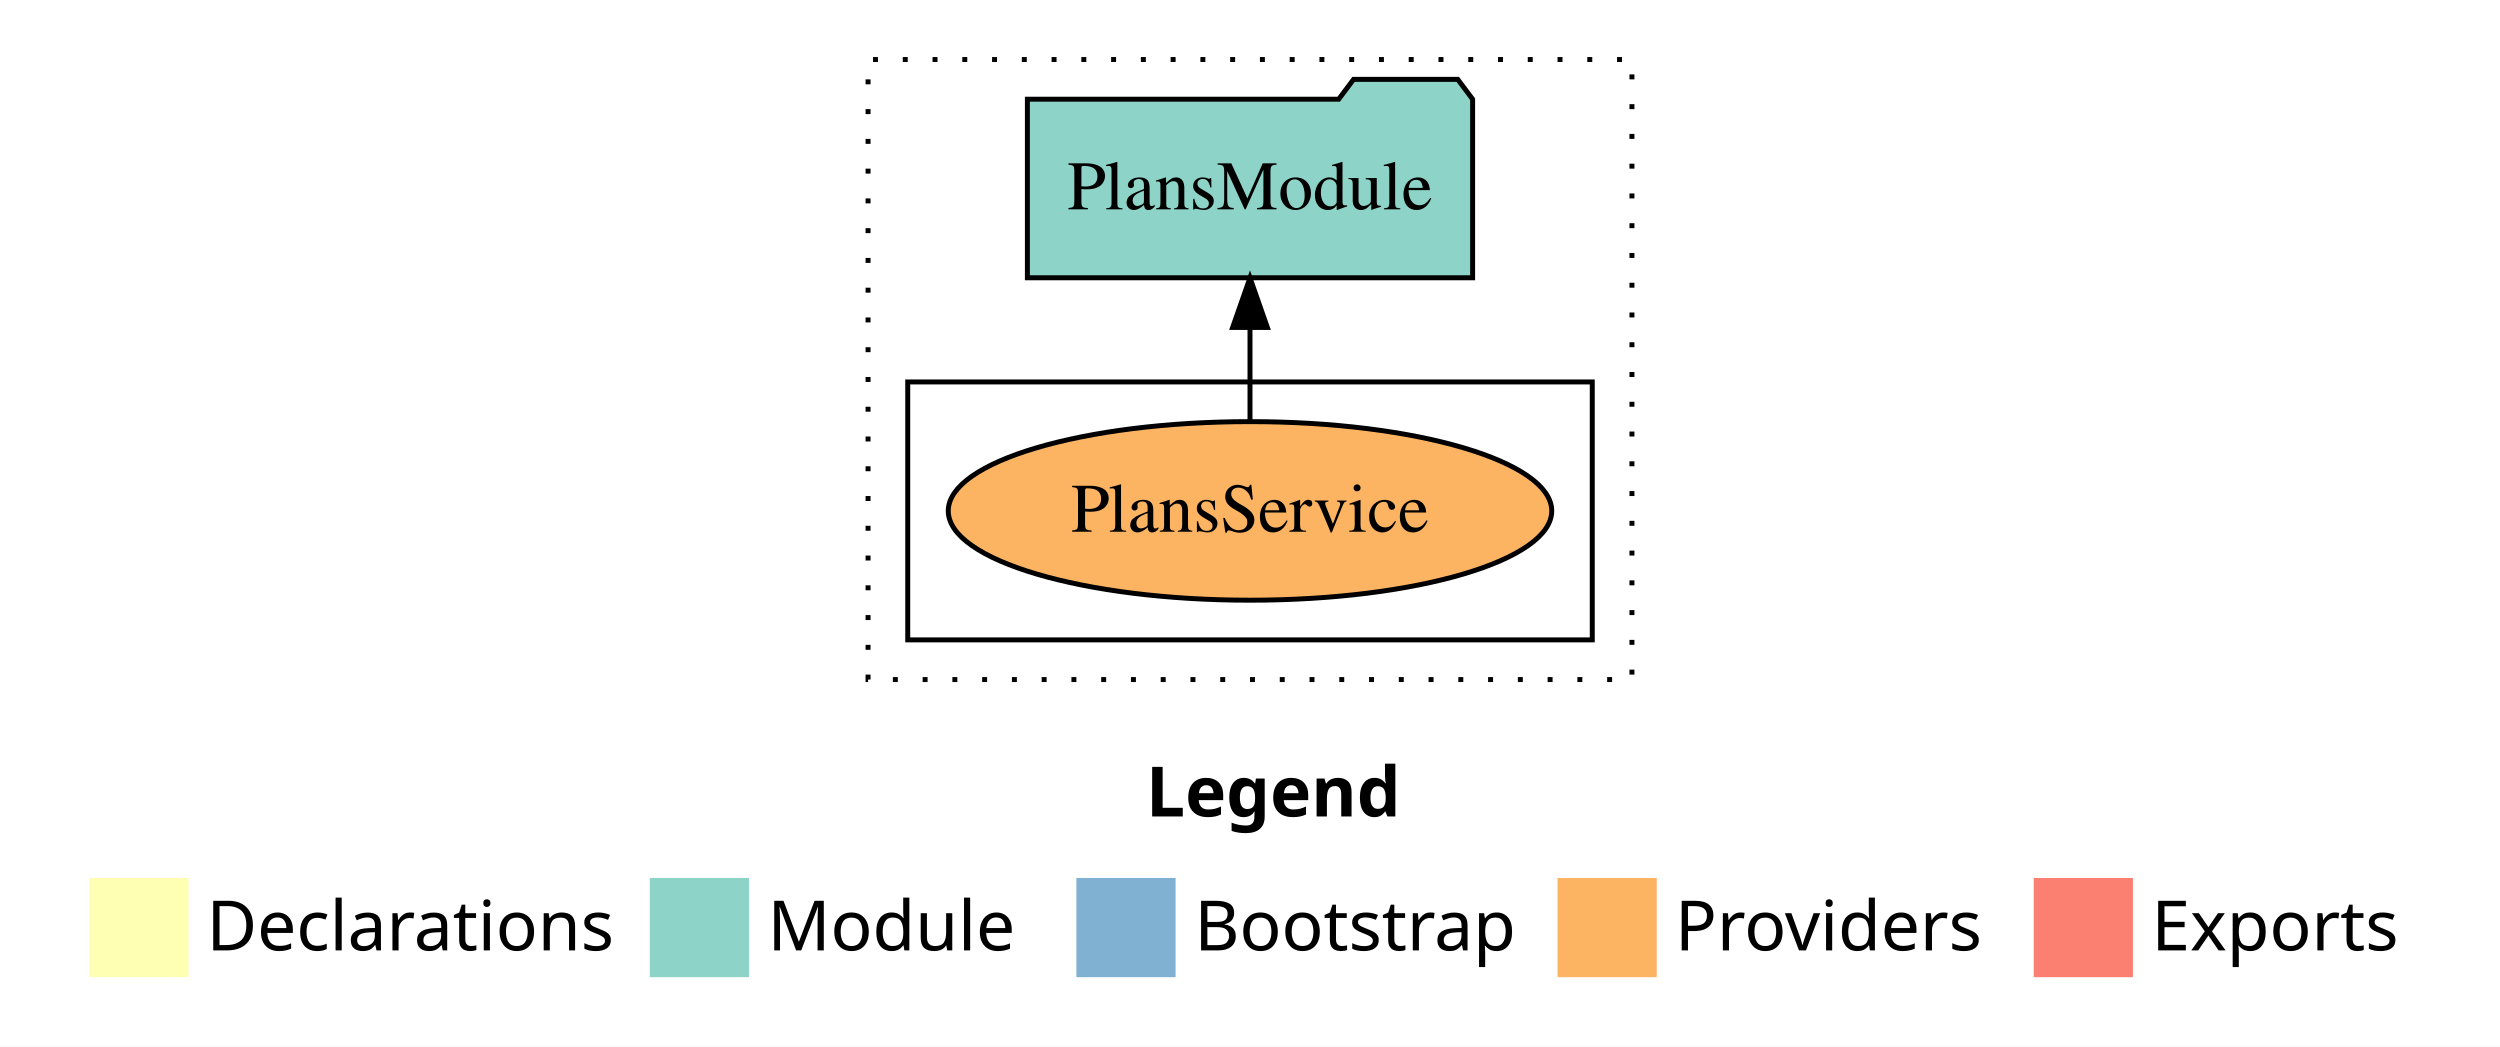
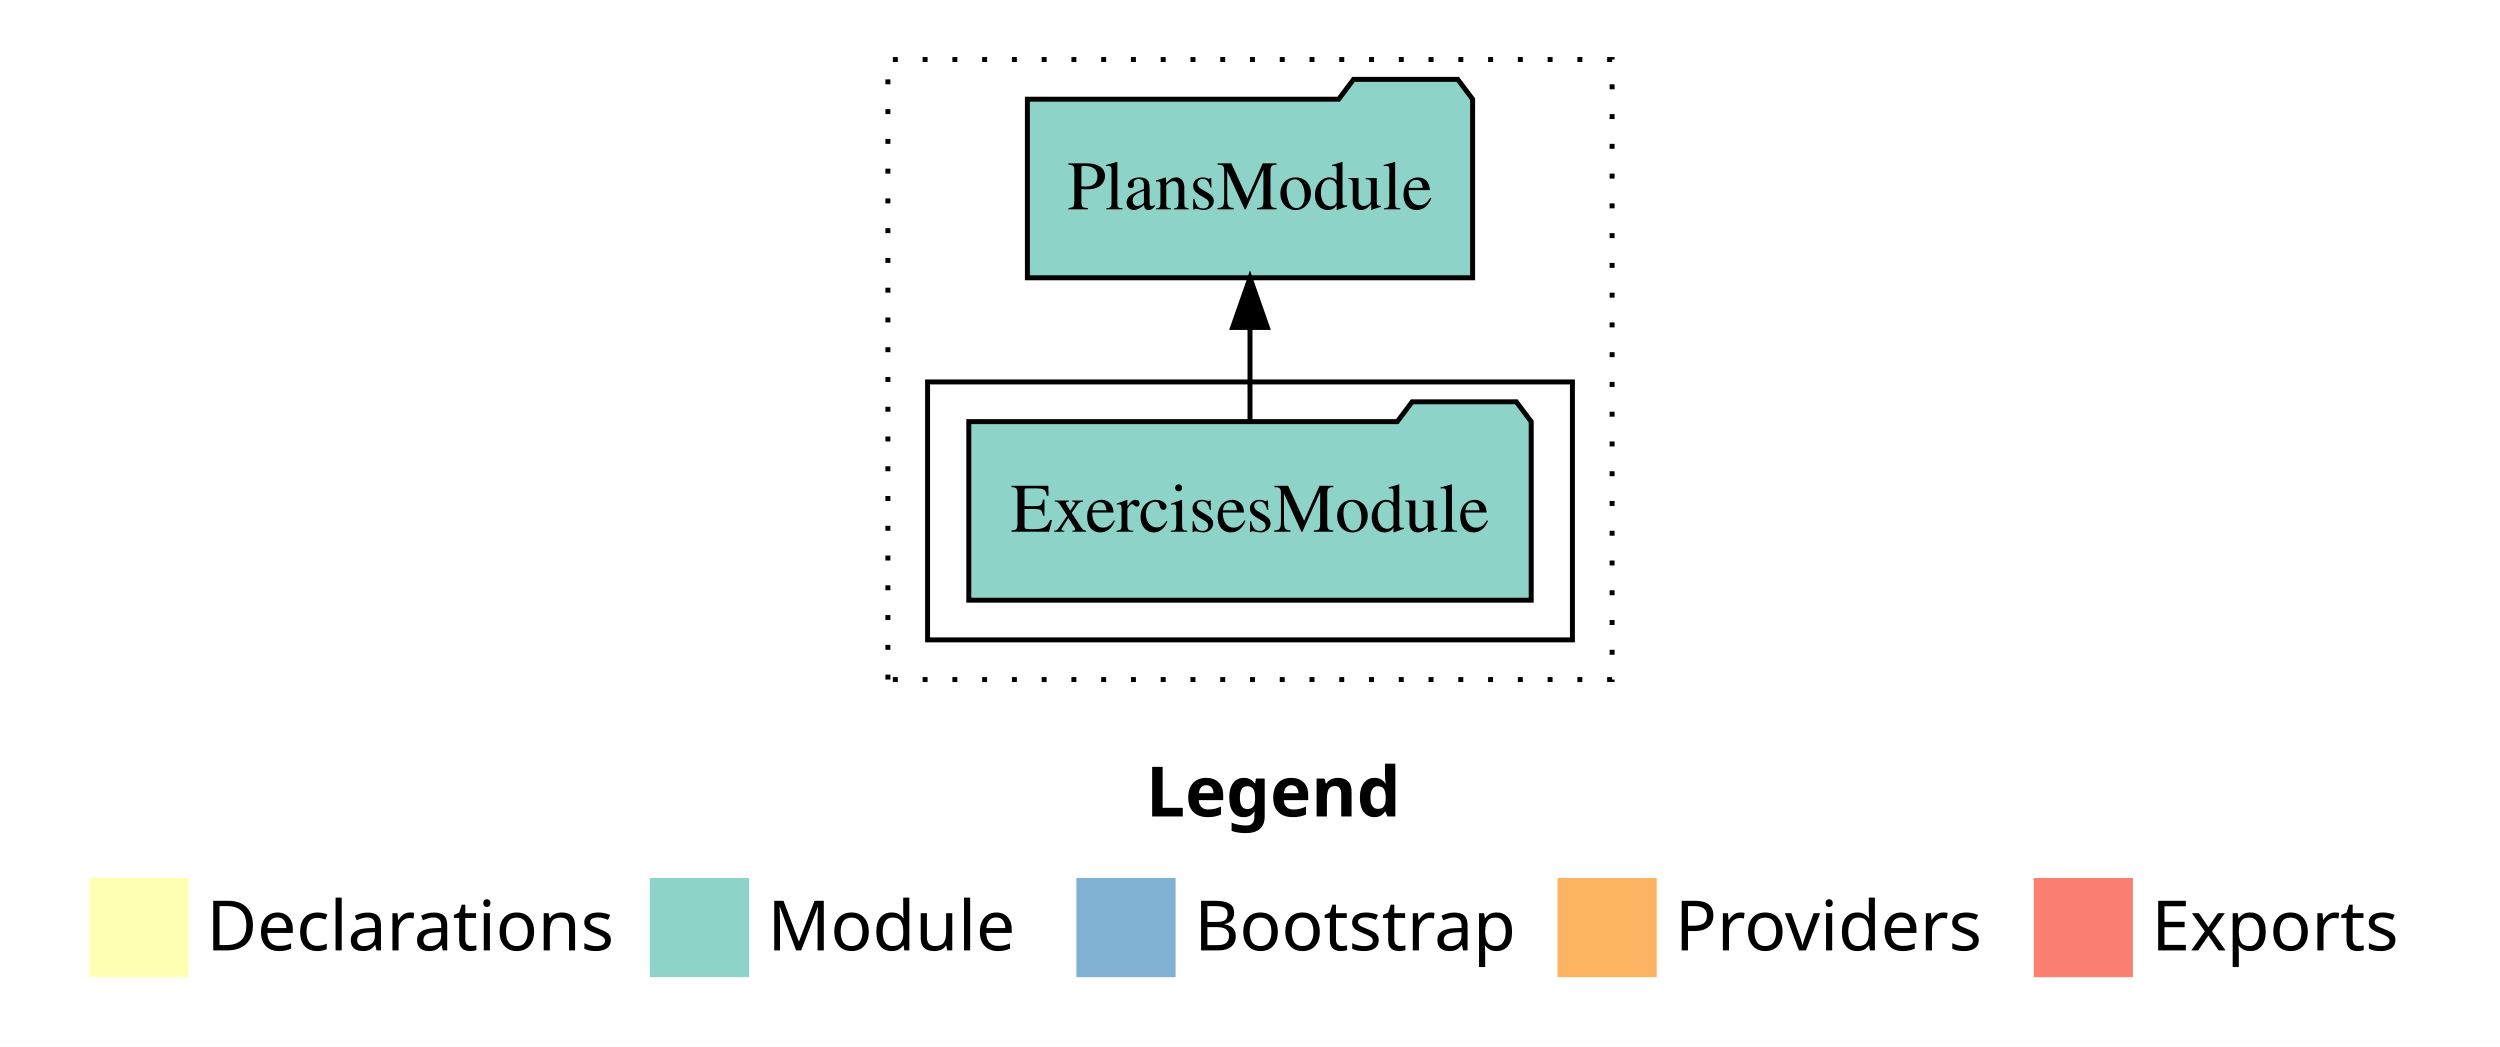
<svg xmlns="http://www.w3.org/2000/svg" width="504pt" height="211pt" viewBox="0.00 0.00 504.00 211.00">
  <g id="graph0" class="graph" transform="scale(1 1) rotate(0) translate(4 207)">
    <polygon fill="white" stroke="transparent" points="-4,4 -4,-207 500,-207 500,4 -4,4" />
    <text text-anchor="start" x="227.01" y="-42.4" font-family="Times-12" font-weight="bold" font-size="14.00">Legend</text>
    <polygon fill="#ffffb3" stroke="transparent" points="14,-10 14,-30 34,-30 34,-10 14,-10" />
    <text text-anchor="start" x="37.63" y="-15.4" font-family="Times-12" font-size="14.00">  Declarations</text>
    <polygon fill="#8dd3c7" stroke="transparent" points="127,-10 127,-30 147,-30 147,-10 127,-10" />
    <text text-anchor="start" x="150.73" y="-15.4" font-family="Times-12" font-size="14.00">  Module</text>
    <polygon fill="#80b1d3" stroke="transparent" points="213,-10 213,-30 233,-30 233,-10 213,-10" />
    <text text-anchor="start" x="236.78" y="-15.4" font-family="Times-12" font-size="14.00">  Bootstrap</text>
    <polygon fill="#fdb462" stroke="transparent" points="310,-10 310,-30 330,-30 330,-10 310,-10" />
    <text text-anchor="start" x="333.67" y="-15.4" font-family="Times-12" font-size="14.00">  Providers</text>
    <polygon fill="#fb8072" stroke="transparent" points="406,-10 406,-30 426,-30 426,-10 406,-10" />
    <text text-anchor="start" x="429.73" y="-15.4" font-family="Times-12" font-size="14.00">  Exports</text>
    <g id="clust1" class="cluster">
-       <polygon fill="none" stroke="black" stroke-dasharray="1,5" points="171,-70 171,-195 325,-195 325,-70 171,-70" />
+       <polygon fill="none" stroke="black" stroke-dasharray="1,5" points="175,-70 175,-195 321,-195 321,-70 175,-70" />
    </g>
-     <g id="clust6" class="cluster">
-       <polygon fill="none" stroke="black" points="179,-78 179,-130 317,-130 317,-78 179,-78" />
+     <g id="clust3" class="cluster">
+       <polygon fill="none" stroke="black" points="183,-78 183,-130 313,-130 313,-78 183,-78" />
    </g>
    <g id="node1" class="node">
-       <ellipse fill="#fdb462" stroke="black" cx="248" cy="-104" rx="60.83" ry="18" />
-       <text text-anchor="middle" x="248" y="-99.8" font-family="Times,serif" font-size="14.00">PlansService</text>
+       <polygon fill="#8dd3c7" stroke="black" points="304.69,-122 301.69,-126 280.69,-126 277.69,-122 191.31,-122 191.31,-86 304.69,-86 304.69,-122" />
+       <text text-anchor="middle" x="248" y="-99.8" font-family="Times,serif" font-size="14.00">ExercisesModule</text>
    </g>
    <g id="node2" class="node">
      <polygon fill="#8dd3c7" stroke="black" points="292.88,-187 289.88,-191 268.88,-191 265.88,-187 203.12,-187 203.12,-151 292.88,-151 292.88,-187" />
      <text text-anchor="middle" x="248" y="-164.8" font-family="Times,serif" font-size="14.00">PlansModule</text>
    </g>
    <g id="edge1" class="edge">
      <path fill="none" stroke="black" d="M248,-122.11C248,-122.11 248,-140.99 248,-140.99" />
      <polygon fill="black" stroke="black" points="244.5,-140.99 248,-150.99 251.5,-140.99 244.5,-140.99" />
    </g>
  </g>
</svg>
